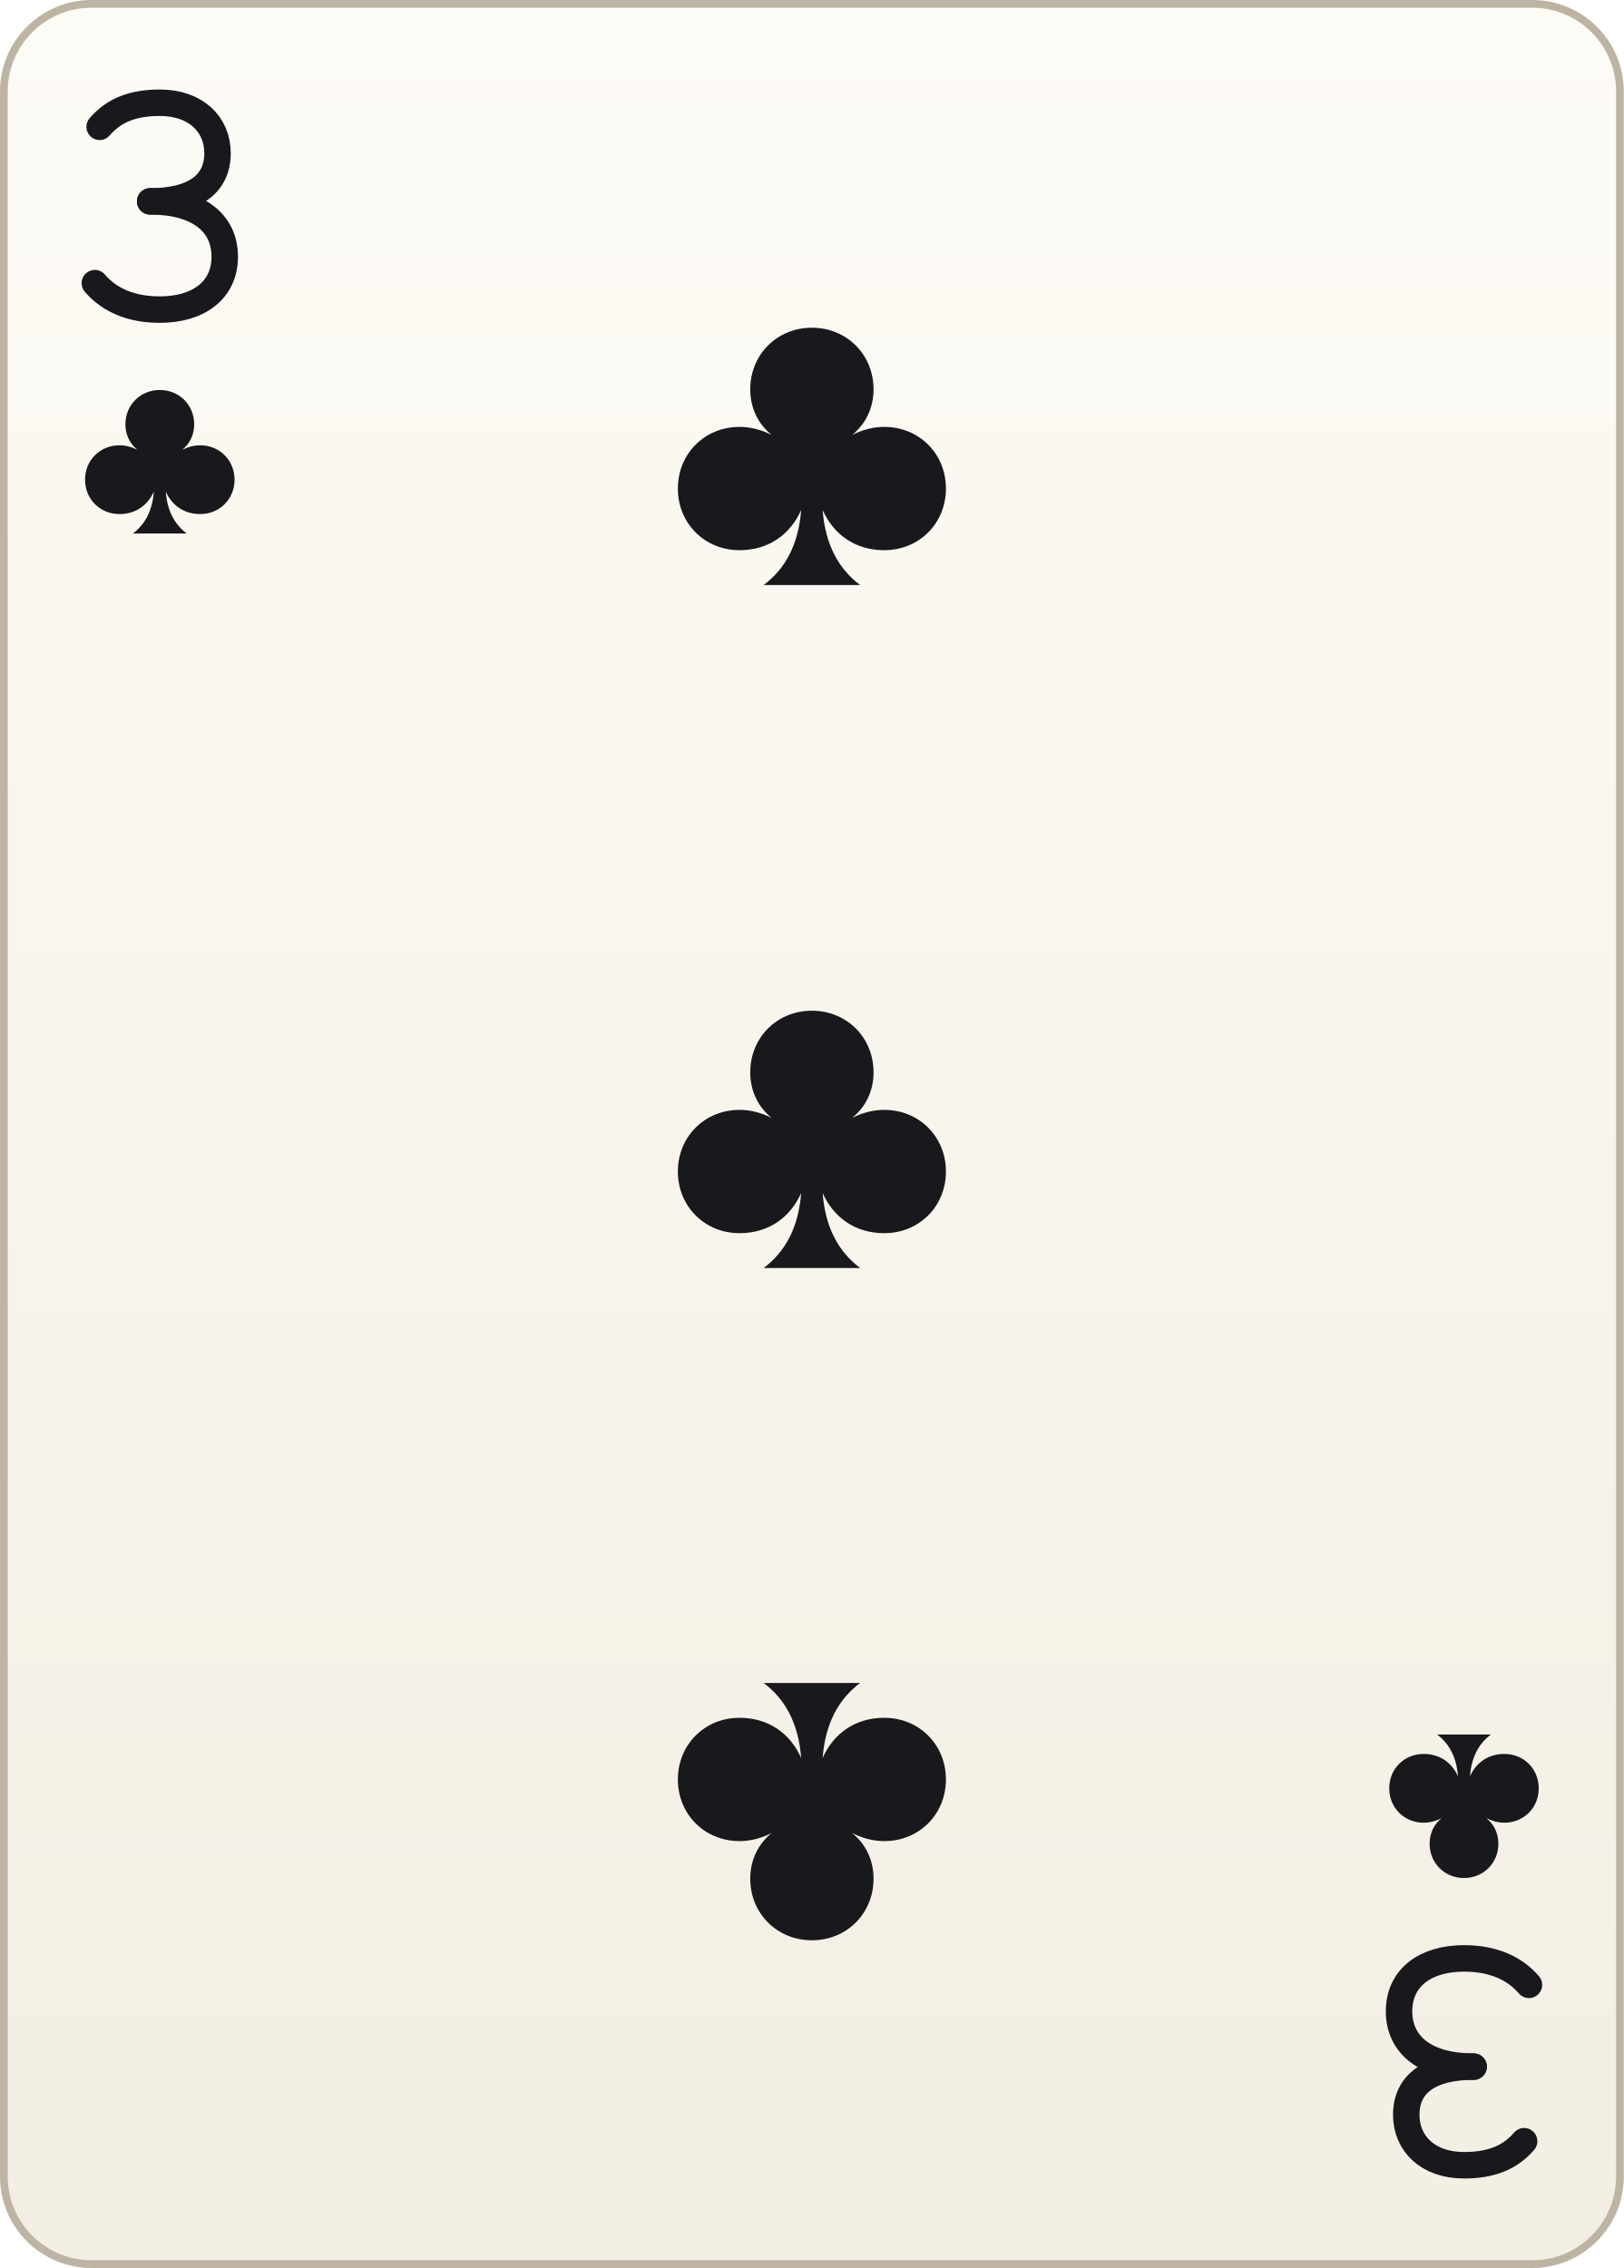
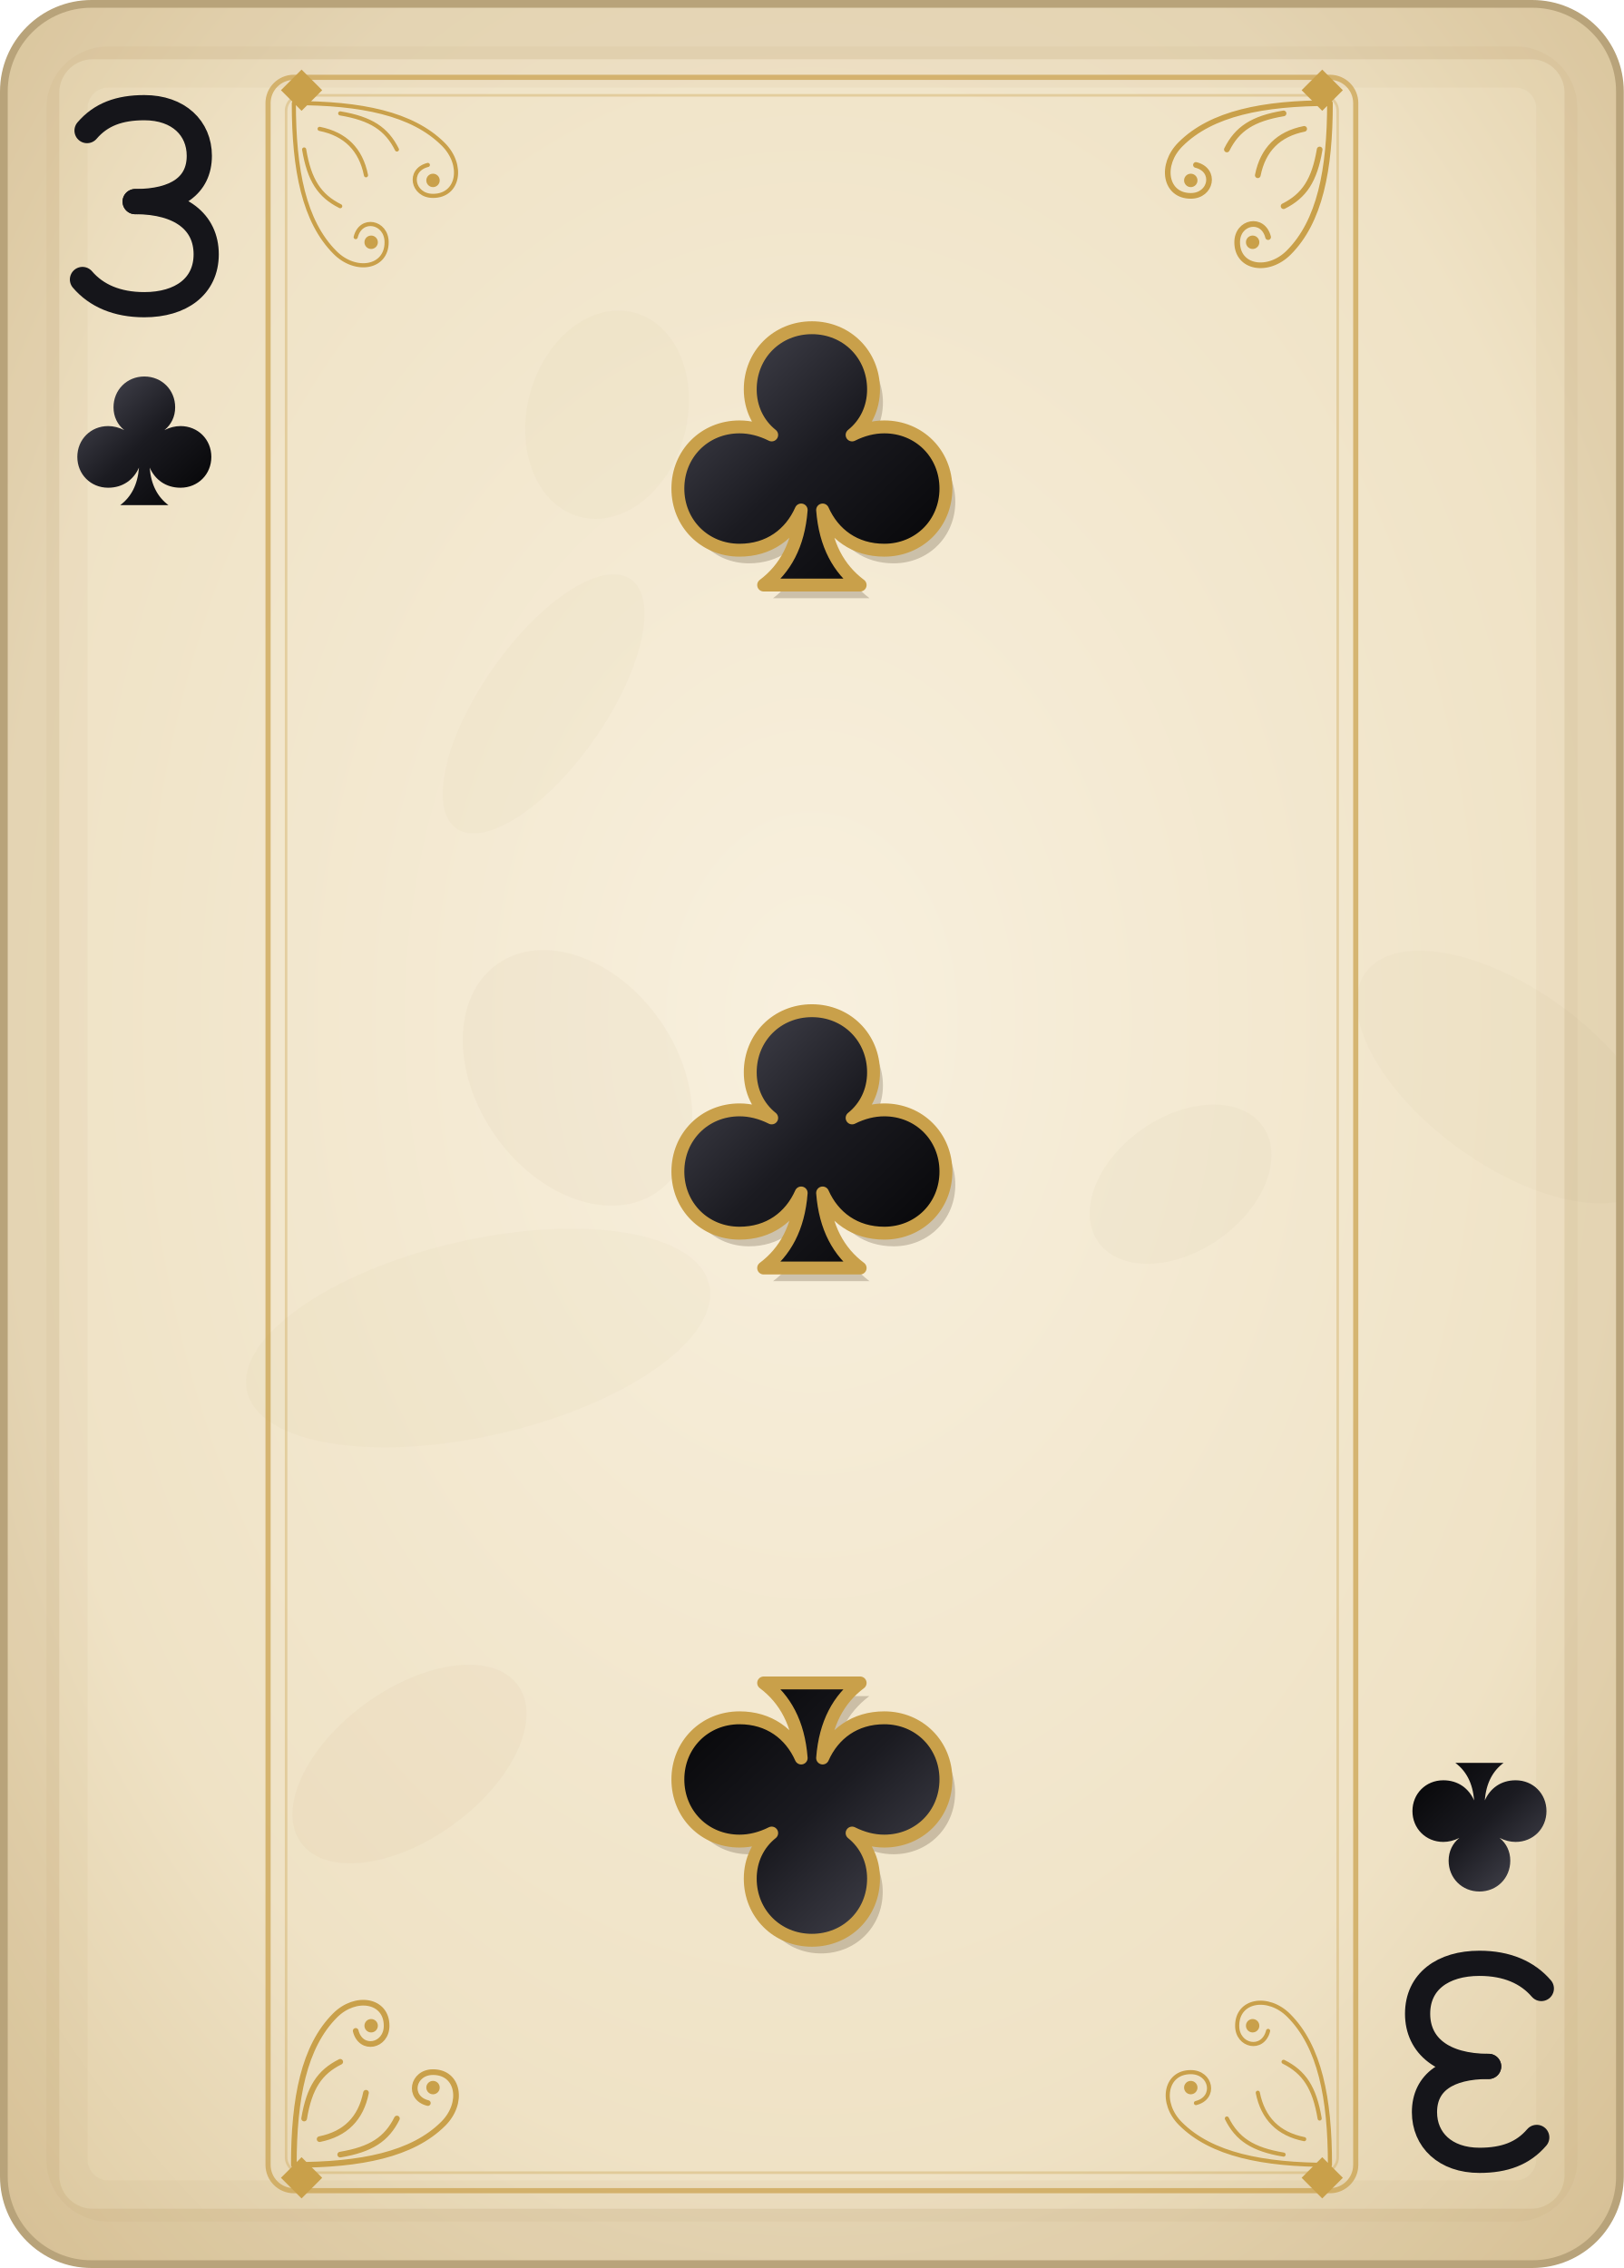
<svg xmlns="http://www.w3.org/2000/svg" version="1.2" baseProfile="tiny" viewBox="0 0 630 880" width="630" height="880">
  <defs>
-     <linearGradient id="face" x1="0" y1="0" x2="0" y2="1">
-       <stop offset="0" stop-color="#fdfbf6" />
-       <stop offset="1" stop-color="#f3eee3" />
+     <radialGradient id="paper" cx="0.5" cy="0.45" r="0.78">
+       <stop offset="0" stop-color="#f8f0de" />
+       <stop offset="0.65" stop-color="#efe2c5" />
+       <stop offset="1" stop-color="#dcc79c" />
+     </radialGradient>
+     <linearGradient id="pipRed" x1="0" y1="0" x2="1" y2="1">
+       <stop offset="0" stop-color="#e6524f" />
+       <stop offset="0.5" stop-color="#b3181f" />
+       <stop offset="1" stop-color="#5e070c" />
+     </linearGradient>
+     <linearGradient id="pipBlack" x1="0" y1="0" x2="1" y2="1">
+       <stop offset="0" stop-color="#4d4d58" />
+       <stop offset="0.5" stop-color="#1b1b21" />
+       <stop offset="1" stop-color="#030304" />
+     </linearGradient>
+     <linearGradient id="gold" x1="0" y1="0" x2="0" y2="1">
+       <stop offset="0" stop-color="#f1d68f" />
+       <stop offset="0.55" stop-color="#c9a04a" />
+       <stop offset="1" stop-color="#8a6526" />
+     </linearGradient>
+     <linearGradient id="skin" x1="0" y1="0" x2="0" y2="1">
+       <stop offset="0" stop-color="#f6dabb" />
+       <stop offset="1" stop-color="#d9a57c" />
    </linearGradient>
  </defs>
-   <rect x="1.5" y="1.5" width="627" height="877" rx="34" ry="34" fill="url(#face)" stroke="#bdb4a3" stroke-width="3" />
-   <path transform=" translate(263.00 123.00) scale(1.04)" d="M50 4 C63 4 73 14 73 27 C73 34 70 40 65 44 C69 42 73 41 77 41 C90 41 100 51 100 64 C100 77 90 87 77 87 C66 87 58 81 54 72 C55 85 60 94 68 100 L32 100 C40 94 45 85 46 72 C42 81 34 87 23 87 C10 87 0 77 0 64 C0 51 10 41 23 41 C27 41 31 42 35 44 C30 40 27 34 27 27 C27 14 37 4 50 4 Z" fill="#18181d" />
-   <path transform=" translate(263.00 388.00) scale(1.04)" d="M50 4 C63 4 73 14 73 27 C73 34 70 40 65 44 C69 42 73 41 77 41 C90 41 100 51 100 64 C100 77 90 87 77 87 C66 87 58 81 54 72 C55 85 60 94 68 100 L32 100 C40 94 45 85 46 72 C42 81 34 87 23 87 C10 87 0 77 0 64 C0 51 10 41 23 41 C27 41 31 42 35 44 C30 40 27 34 27 27 C27 14 37 4 50 4 Z" fill="#18181d" />
-   <path transform=" rotate(180 315.0 705.0) translate(263.00 653.00) scale(1.04)" d="M50 4 C63 4 73 14 73 27 C73 34 70 40 65 44 C69 42 73 41 77 41 C90 41 100 51 100 64 C100 77 90 87 77 87 C66 87 58 81 54 72 C55 85 60 94 68 100 L32 100 C40 94 45 85 46 72 C42 81 34 87 23 87 C10 87 0 77 0 64 C0 51 10 41 23 41 C27 41 31 42 35 44 C30 40 27 34 27 27 C27 14 37 4 50 4 Z" fill="#18181d" />
-   <g transform="translate(34.00 38.00) scale(0.9333 0.9333)" fill="none" stroke="#18181d" stroke-width="11.0" stroke-linecap="round" stroke-linejoin="round">
+   <rect x="1.5" y="1.5" width="627" height="877" rx="34" ry="34" fill="url(#paper)" />
+   <ellipse cx="377" cy="510" rx="39" ry="54" transform="rotate(145 315.0 440.0)" fill="#9a7436" fill-opacity="0.040" />
+   <ellipse cx="459" cy="392" rx="92" ry="38" transform="rotate(167 315.0 440.0)" fill="#9a7436" fill-opacity="0.028" />
+   <ellipse cx="209" cy="342" rx="39" ry="26" transform="rotate(145 315.0 440.0)" fill="#9a7436" fill-opacity="0.037" />
+   <ellipse cx="421" cy="710" rx="29" ry="52" transform="rotate(54 315.0 440.0)" fill="#9a7436" fill-opacity="0.040" />
+   <ellipse cx="138" cy="234" rx="34" ry="69" transform="rotate(126 315.0 440.0)" fill="#9a7436" fill-opacity="0.025" />
+   <ellipse cx="166" cy="191" rx="31" ry="41" transform="rotate(15 315.0 440.0)" fill="#9a7436" fill-opacity="0.031" />
+   <ellipse cx="134" cy="363" rx="24" ry="59" transform="rotate(35 315.0 440.0)" fill="#9a7436" fill-opacity="0.030" />
+   <rect x="12" y="12" width="606" height="856" rx="24" fill="none" stroke="#9a7436" stroke-opacity="0.13" stroke-width="22" />
+   <rect x="26" y="26" width="578" height="828" rx="16" fill="none" stroke="#9a7436" stroke-opacity="0.05" stroke-width="16" />
+   <rect x="1.5" y="1.5" width="627" height="877" rx="34" ry="34" fill="none" stroke="#b8a37a" stroke-width="3" />
+   <rect x="104" y="30" width="422" height="820" rx="10" fill="none" stroke="#c9a04a" stroke-opacity="0.7" stroke-width="2" />
+   <rect x="111" y="37" width="408" height="806" rx="6" fill="none" stroke="#c9a04a" stroke-opacity="0.35" stroke-width="1" />
+   <g transform="translate(516.0 40.0) scale(-1 1)">
+     <path d="M0 0 C26 0 46 4 58 16 C66 24 64 36 54 36 C46 36 44 26 52 24 M0 0 C0 26 4 46 16 58 C24 66 36 64 36 54 C36 46 26 44 24 52 M10 10 C20 12 26 18 28 28 M18 4 C30 6 36 10 40 18 M4 18 C6 30 10 36 18 40" fill="none" stroke="#c9a04a" stroke-width="2.2" stroke-linecap="round" />
+     <circle cx="54" cy="30" r="2.6" fill="#c9a04a" />
+     <circle cx="30" cy="54" r="2.6" fill="#c9a04a" />
+     <path d="M-2 -2 L6 -10 L14 -2 L6 6 Z" transform="translate(-3 -3)" fill="#c9a04a" />
+   </g>
+   <g transform="translate(114.0 840.0) scale(1 -1)">
+     <path d="M0 0 C26 0 46 4 58 16 C66 24 64 36 54 36 C46 36 44 26 52 24 M0 0 C0 26 4 46 16 58 C24 66 36 64 36 54 C36 46 26 44 24 52 M10 10 C20 12 26 18 28 28 M18 4 C30 6 36 10 40 18 M4 18 C6 30 10 36 18 40" fill="none" stroke="#c9a04a" stroke-width="2.2" stroke-linecap="round" />
+     <circle cx="54" cy="30" r="2.6" fill="#c9a04a" />
+     <circle cx="30" cy="54" r="2.6" fill="#c9a04a" />
+     <path d="M-2 -2 L6 -10 L14 -2 L6 6 Z" transform="translate(-3 -3)" fill="#c9a04a" />
+   </g>
+   <g transform="translate(114.0 40.0) scale(1 1)">
+     <path d="M0 0 C26 0 46 4 58 16 C66 24 64 36 54 36 C46 36 44 26 52 24 M0 0 C0 26 4 46 16 58 C24 66 36 64 36 54 C36 46 26 44 24 52 M10 10 C20 12 26 18 28 28 M18 4 C30 6 36 10 40 18 M4 18 C6 30 10 36 18 40" fill="none" stroke="#c9a04a" stroke-width="1.6" stroke-linecap="round" />
+     <circle cx="54" cy="30" r="2.6" fill="#c9a04a" />
+     <circle cx="30" cy="54" r="2.6" fill="#c9a04a" />
+     <path d="M-2 -2 L6 -10 L14 -2 L6 6 Z" transform="translate(-3 -3)" fill="#c9a04a" />
+   </g>
+   <g transform="translate(516.0 840.0) scale(-1 -1)">
+     <path d="M0 0 C26 0 46 4 58 16 C66 24 64 36 54 36 C46 36 44 26 52 24 M0 0 C0 26 4 46 16 58 C24 66 36 64 36 54 C36 46 26 44 24 52 M10 10 C20 12 26 18 28 28 M18 4 C30 6 36 10 40 18 M4 18 C6 30 10 36 18 40" fill="none" stroke="#c9a04a" stroke-width="1.6" stroke-linecap="round" />
+     <circle cx="54" cy="30" r="2.6" fill="#c9a04a" />
+     <circle cx="30" cy="54" r="2.6" fill="#c9a04a" />
+     <path d="M-2 -2 L6 -10 L14 -2 L6 6 Z" transform="translate(-3 -3)" fill="#c9a04a" />
+   </g>
+   <path transform="translate(266.64 128.10) scale(1.04)" d="M50 4 C63 4 73 14 73 27 C73 34 70 40 65 44 C69 42 73 41 77 41 C90 41 100 51 100 64 C100 77 90 87 77 87 C66 87 58 81 54 72 C55 85 60 94 68 100 L32 100 C40 94 45 85 46 72 C42 81 34 87 23 87 C10 87 0 77 0 64 C0 51 10 41 23 41 C27 41 31 42 35 44 C30 40 27 34 27 27 C27 14 37 4 50 4 Z" fill="#3b2a14" fill-opacity="0.22" />
+   <path transform="translate(263.00 123.00) scale(1.04)" d="M50 4 C63 4 73 14 73 27 C73 34 70 40 65 44 C69 42 73 41 77 41 C90 41 100 51 100 64 C100 77 90 87 77 87 C66 87 58 81 54 72 C55 85 60 94 68 100 L32 100 C40 94 45 85 46 72 C42 81 34 87 23 87 C10 87 0 77 0 64 C0 51 10 41 23 41 C27 41 31 42 35 44 C30 40 27 34 27 27 C27 14 37 4 50 4 Z" fill="url(#pipBlack)" stroke="#c9a04a" stroke-width="4.81" stroke-linejoin="round" />
+   <path transform="translate(266.64 393.10) scale(1.04)" d="M50 4 C63 4 73 14 73 27 C73 34 70 40 65 44 C69 42 73 41 77 41 C90 41 100 51 100 64 C100 77 90 87 77 87 C66 87 58 81 54 72 C55 85 60 94 68 100 L32 100 C40 94 45 85 46 72 C42 81 34 87 23 87 C10 87 0 77 0 64 C0 51 10 41 23 41 C27 41 31 42 35 44 C30 40 27 34 27 27 C27 14 37 4 50 4 Z" fill="#3b2a14" fill-opacity="0.22" />
+   <path transform="translate(263.00 388.00) scale(1.04)" d="M50 4 C63 4 73 14 73 27 C73 34 70 40 65 44 C69 42 73 41 77 41 C90 41 100 51 100 64 C100 77 90 87 77 87 C66 87 58 81 54 72 C55 85 60 94 68 100 L32 100 C40 94 45 85 46 72 C42 81 34 87 23 87 C10 87 0 77 0 64 C0 51 10 41 23 41 C27 41 31 42 35 44 C30 40 27 34 27 27 C27 14 37 4 50 4 Z" fill="url(#pipBlack)" stroke="#c9a04a" stroke-width="4.81" stroke-linejoin="round" />
+   <path transform="rotate(180 318.6 710.1) translate(266.64 658.10) scale(1.04)" d="M50 4 C63 4 73 14 73 27 C73 34 70 40 65 44 C69 42 73 41 77 41 C90 41 100 51 100 64 C100 77 90 87 77 87 C66 87 58 81 54 72 C55 85 60 94 68 100 L32 100 C40 94 45 85 46 72 C42 81 34 87 23 87 C10 87 0 77 0 64 C0 51 10 41 23 41 C27 41 31 42 35 44 C30 40 27 34 27 27 C27 14 37 4 50 4 Z" fill="#3b2a14" fill-opacity="0.22" />
+   <path transform="rotate(180 315.0 705.0) translate(263.00 653.00) scale(1.04)" d="M50 4 C63 4 73 14 73 27 C73 34 70 40 65 44 C69 42 73 41 77 41 C90 41 100 51 100 64 C100 77 90 87 77 87 C66 87 58 81 54 72 C55 85 60 94 68 100 L32 100 C40 94 45 85 46 72 C42 81 34 87 23 87 C10 87 0 77 0 64 C0 51 10 41 23 41 C27 41 31 42 35 44 C30 40 27 34 27 27 C27 14 37 4 50 4 Z" fill="url(#pipBlack)" stroke="#c9a04a" stroke-width="4.81" stroke-linejoin="round" />
+   <g transform="translate(29.33 40.00) scale(0.8889 0.8889)" fill="none" stroke="#15151a" stroke-width="11.0" stroke-linecap="round" stroke-linejoin="round">
    <g transform="translate(0.0 0)">
      <path d="M5 12 C11 5 19 2 30 2 C45 2 54 11 54 23 C54 36 44 43 26 43" />
      <path d="M26 43 C46 43 57 52 57 66 C57 80 46 88 30 88 C18 88 9 84 3 77" />
    </g>
  </g>
-   <path transform=" translate(33.00 149.00) scale(0.58)" d="M50 4 C63 4 73 14 73 27 C73 34 70 40 65 44 C69 42 73 41 77 41 C90 41 100 51 100 64 C100 77 90 87 77 87 C66 87 58 81 54 72 C55 85 60 94 68 100 L32 100 C40 94 45 85 46 72 C42 81 34 87 23 87 C10 87 0 77 0 64 C0 51 10 41 23 41 C27 41 31 42 35 44 C30 40 27 34 27 27 C27 14 37 4 50 4 Z" fill="#18181d" />
+   <path transform="translate(30.00 144.00) scale(0.52)" d="M50 4 C63 4 73 14 73 27 C73 34 70 40 65 44 C69 42 73 41 77 41 C90 41 100 51 100 64 C100 77 90 87 77 87 C66 87 58 81 54 72 C55 85 60 94 68 100 L32 100 C40 94 45 85 46 72 C42 81 34 87 23 87 C10 87 0 77 0 64 C0 51 10 41 23 41 C27 41 31 42 35 44 C30 40 27 34 27 27 C27 14 37 4 50 4 Z" fill="url(#pipBlack)" />
  <g transform="rotate(180 315.0 440.0)">
-     <g transform="translate(34.00 38.00) scale(0.9333 0.9333)" fill="none" stroke="#18181d" stroke-width="11.0" stroke-linecap="round" stroke-linejoin="round">
+     <g transform="translate(29.33 40.00) scale(0.8889 0.8889)" fill="none" stroke="#15151a" stroke-width="11.0" stroke-linecap="round" stroke-linejoin="round">
      <g transform="translate(0.0 0)">
        <path d="M5 12 C11 5 19 2 30 2 C45 2 54 11 54 23 C54 36 44 43 26 43" />
        <path d="M26 43 C46 43 57 52 57 66 C57 80 46 88 30 88 C18 88 9 84 3 77" />
      </g>
    </g>
-     <path transform=" translate(33.00 149.00) scale(0.58)" d="M50 4 C63 4 73 14 73 27 C73 34 70 40 65 44 C69 42 73 41 77 41 C90 41 100 51 100 64 C100 77 90 87 77 87 C66 87 58 81 54 72 C55 85 60 94 68 100 L32 100 C40 94 45 85 46 72 C42 81 34 87 23 87 C10 87 0 77 0 64 C0 51 10 41 23 41 C27 41 31 42 35 44 C30 40 27 34 27 27 C27 14 37 4 50 4 Z" fill="#18181d" />
+     <path transform="translate(30.00 144.00) scale(0.52)" d="M50 4 C63 4 73 14 73 27 C73 34 70 40 65 44 C69 42 73 41 77 41 C90 41 100 51 100 64 C100 77 90 87 77 87 C66 87 58 81 54 72 C55 85 60 94 68 100 L32 100 C40 94 45 85 46 72 C42 81 34 87 23 87 C10 87 0 77 0 64 C0 51 10 41 23 41 C27 41 31 42 35 44 C30 40 27 34 27 27 C27 14 37 4 50 4 Z" fill="url(#pipBlack)" />
  </g>
</svg>
